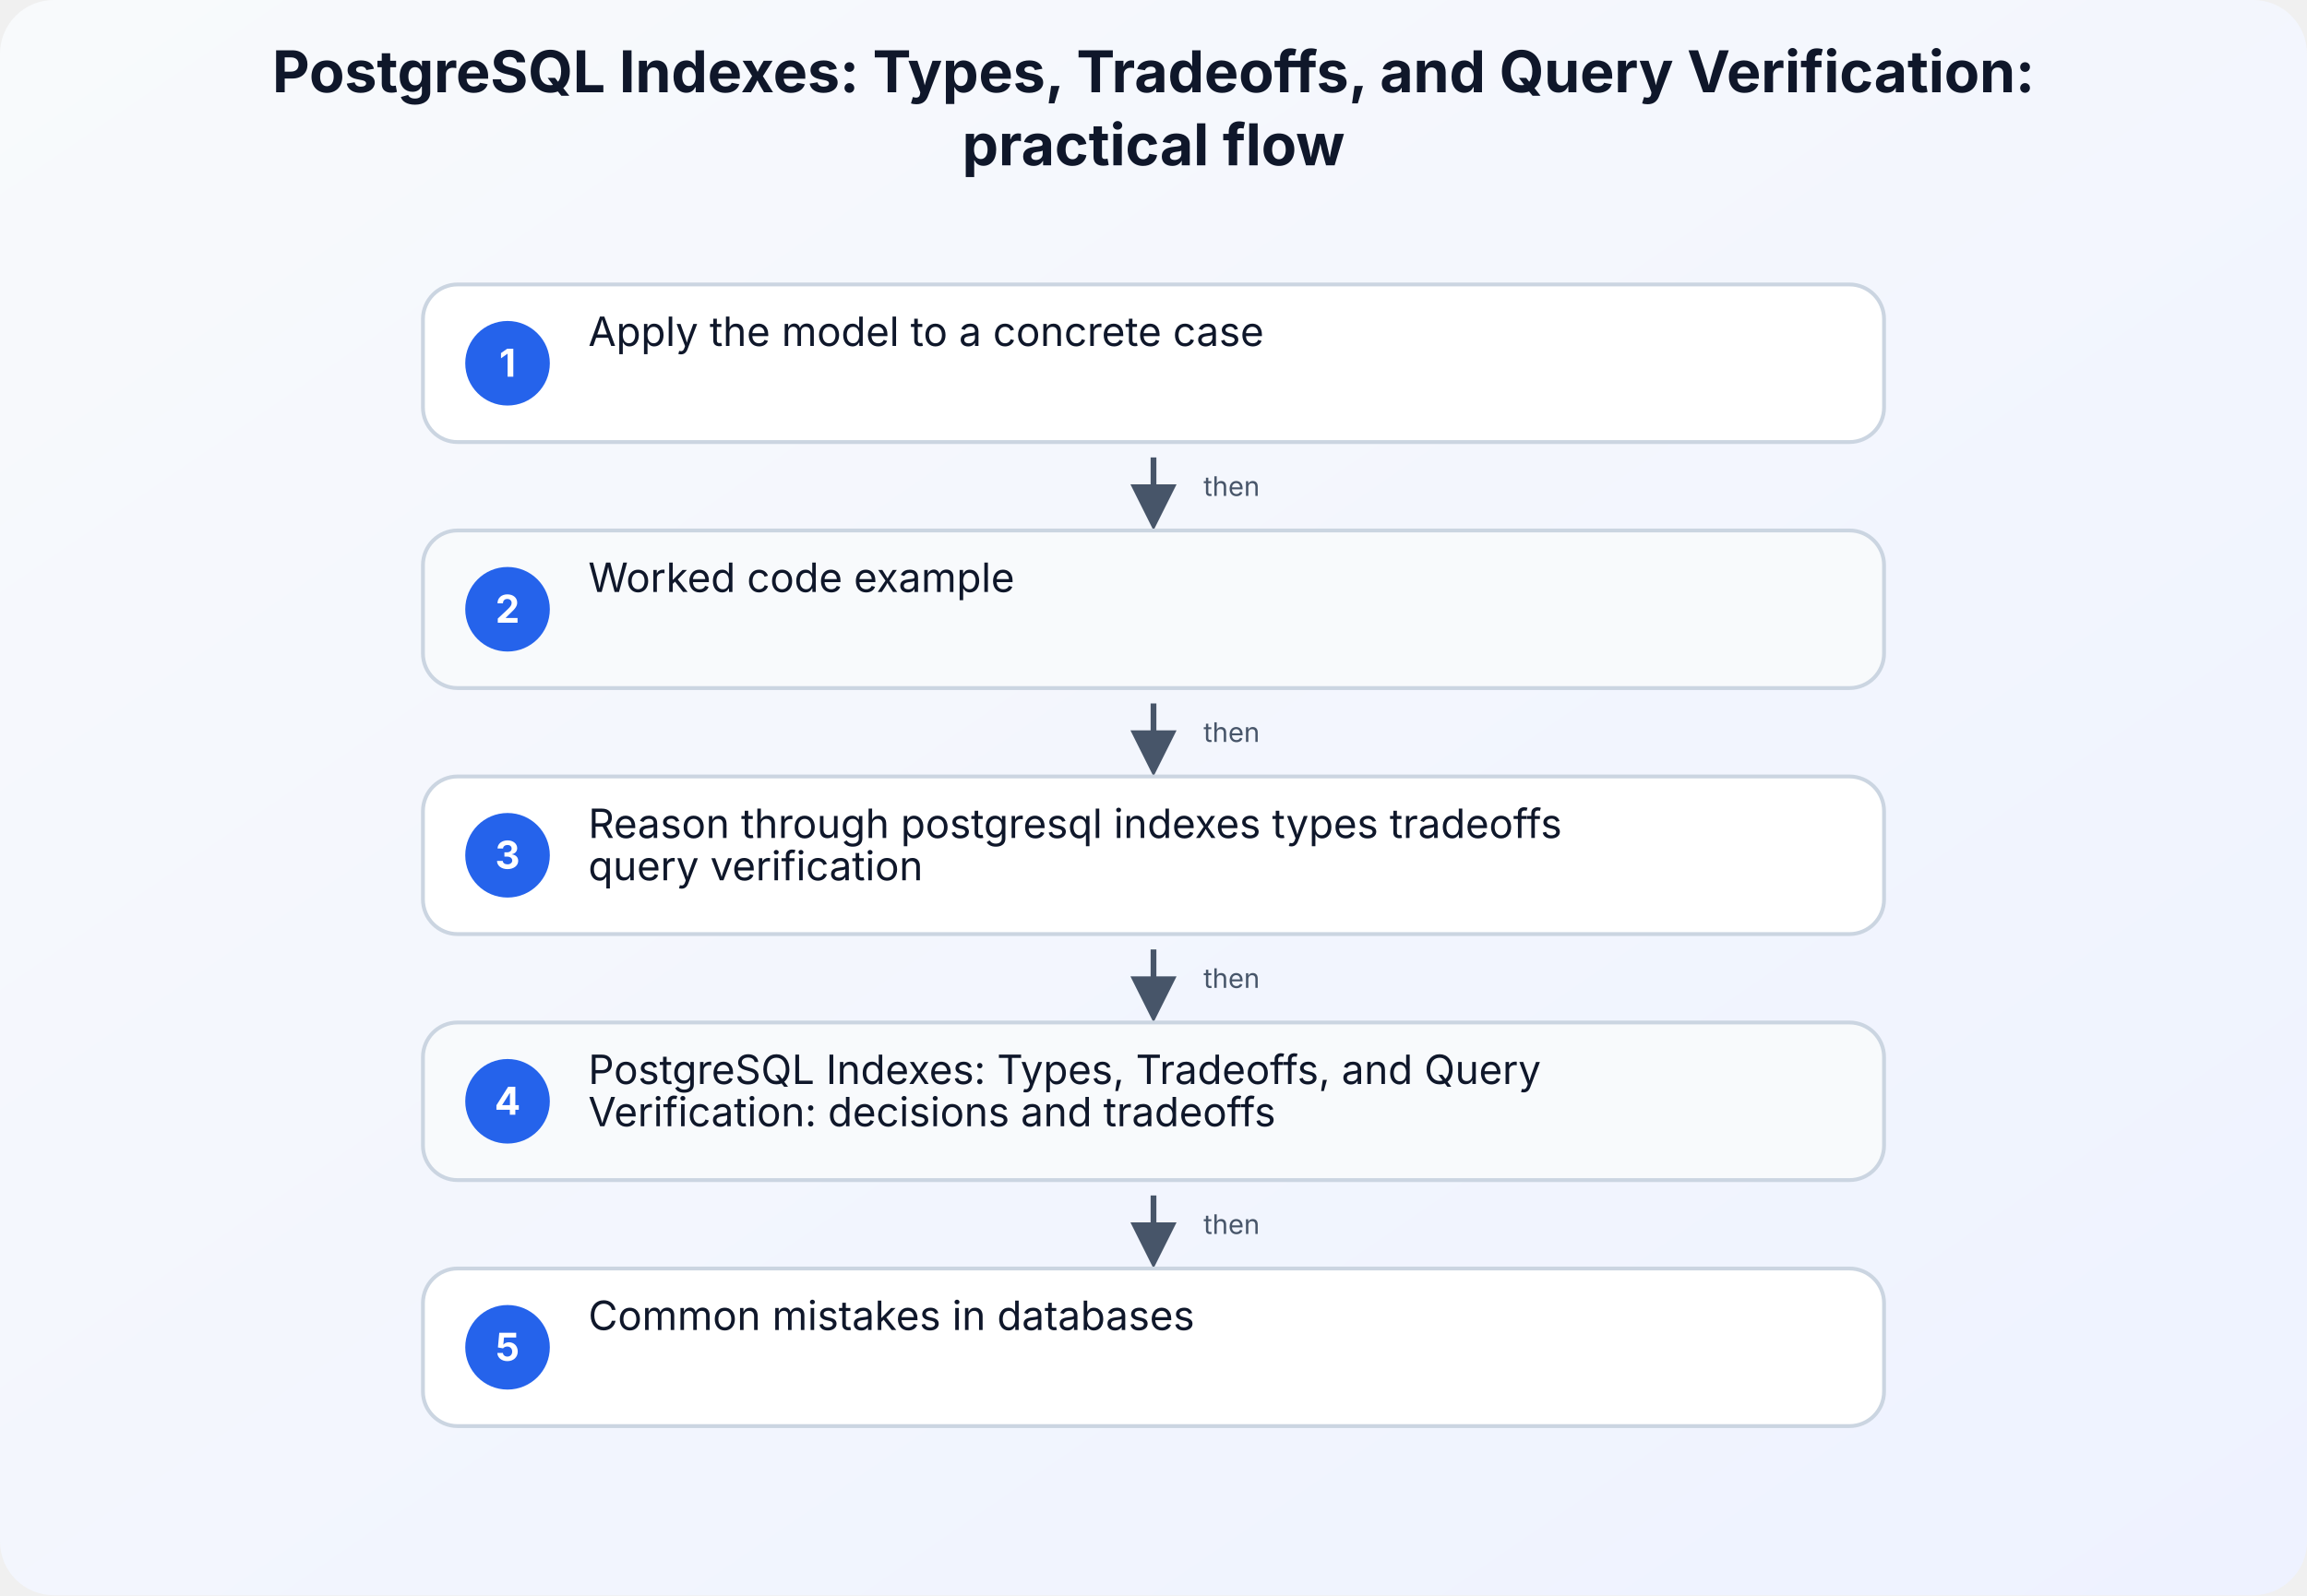
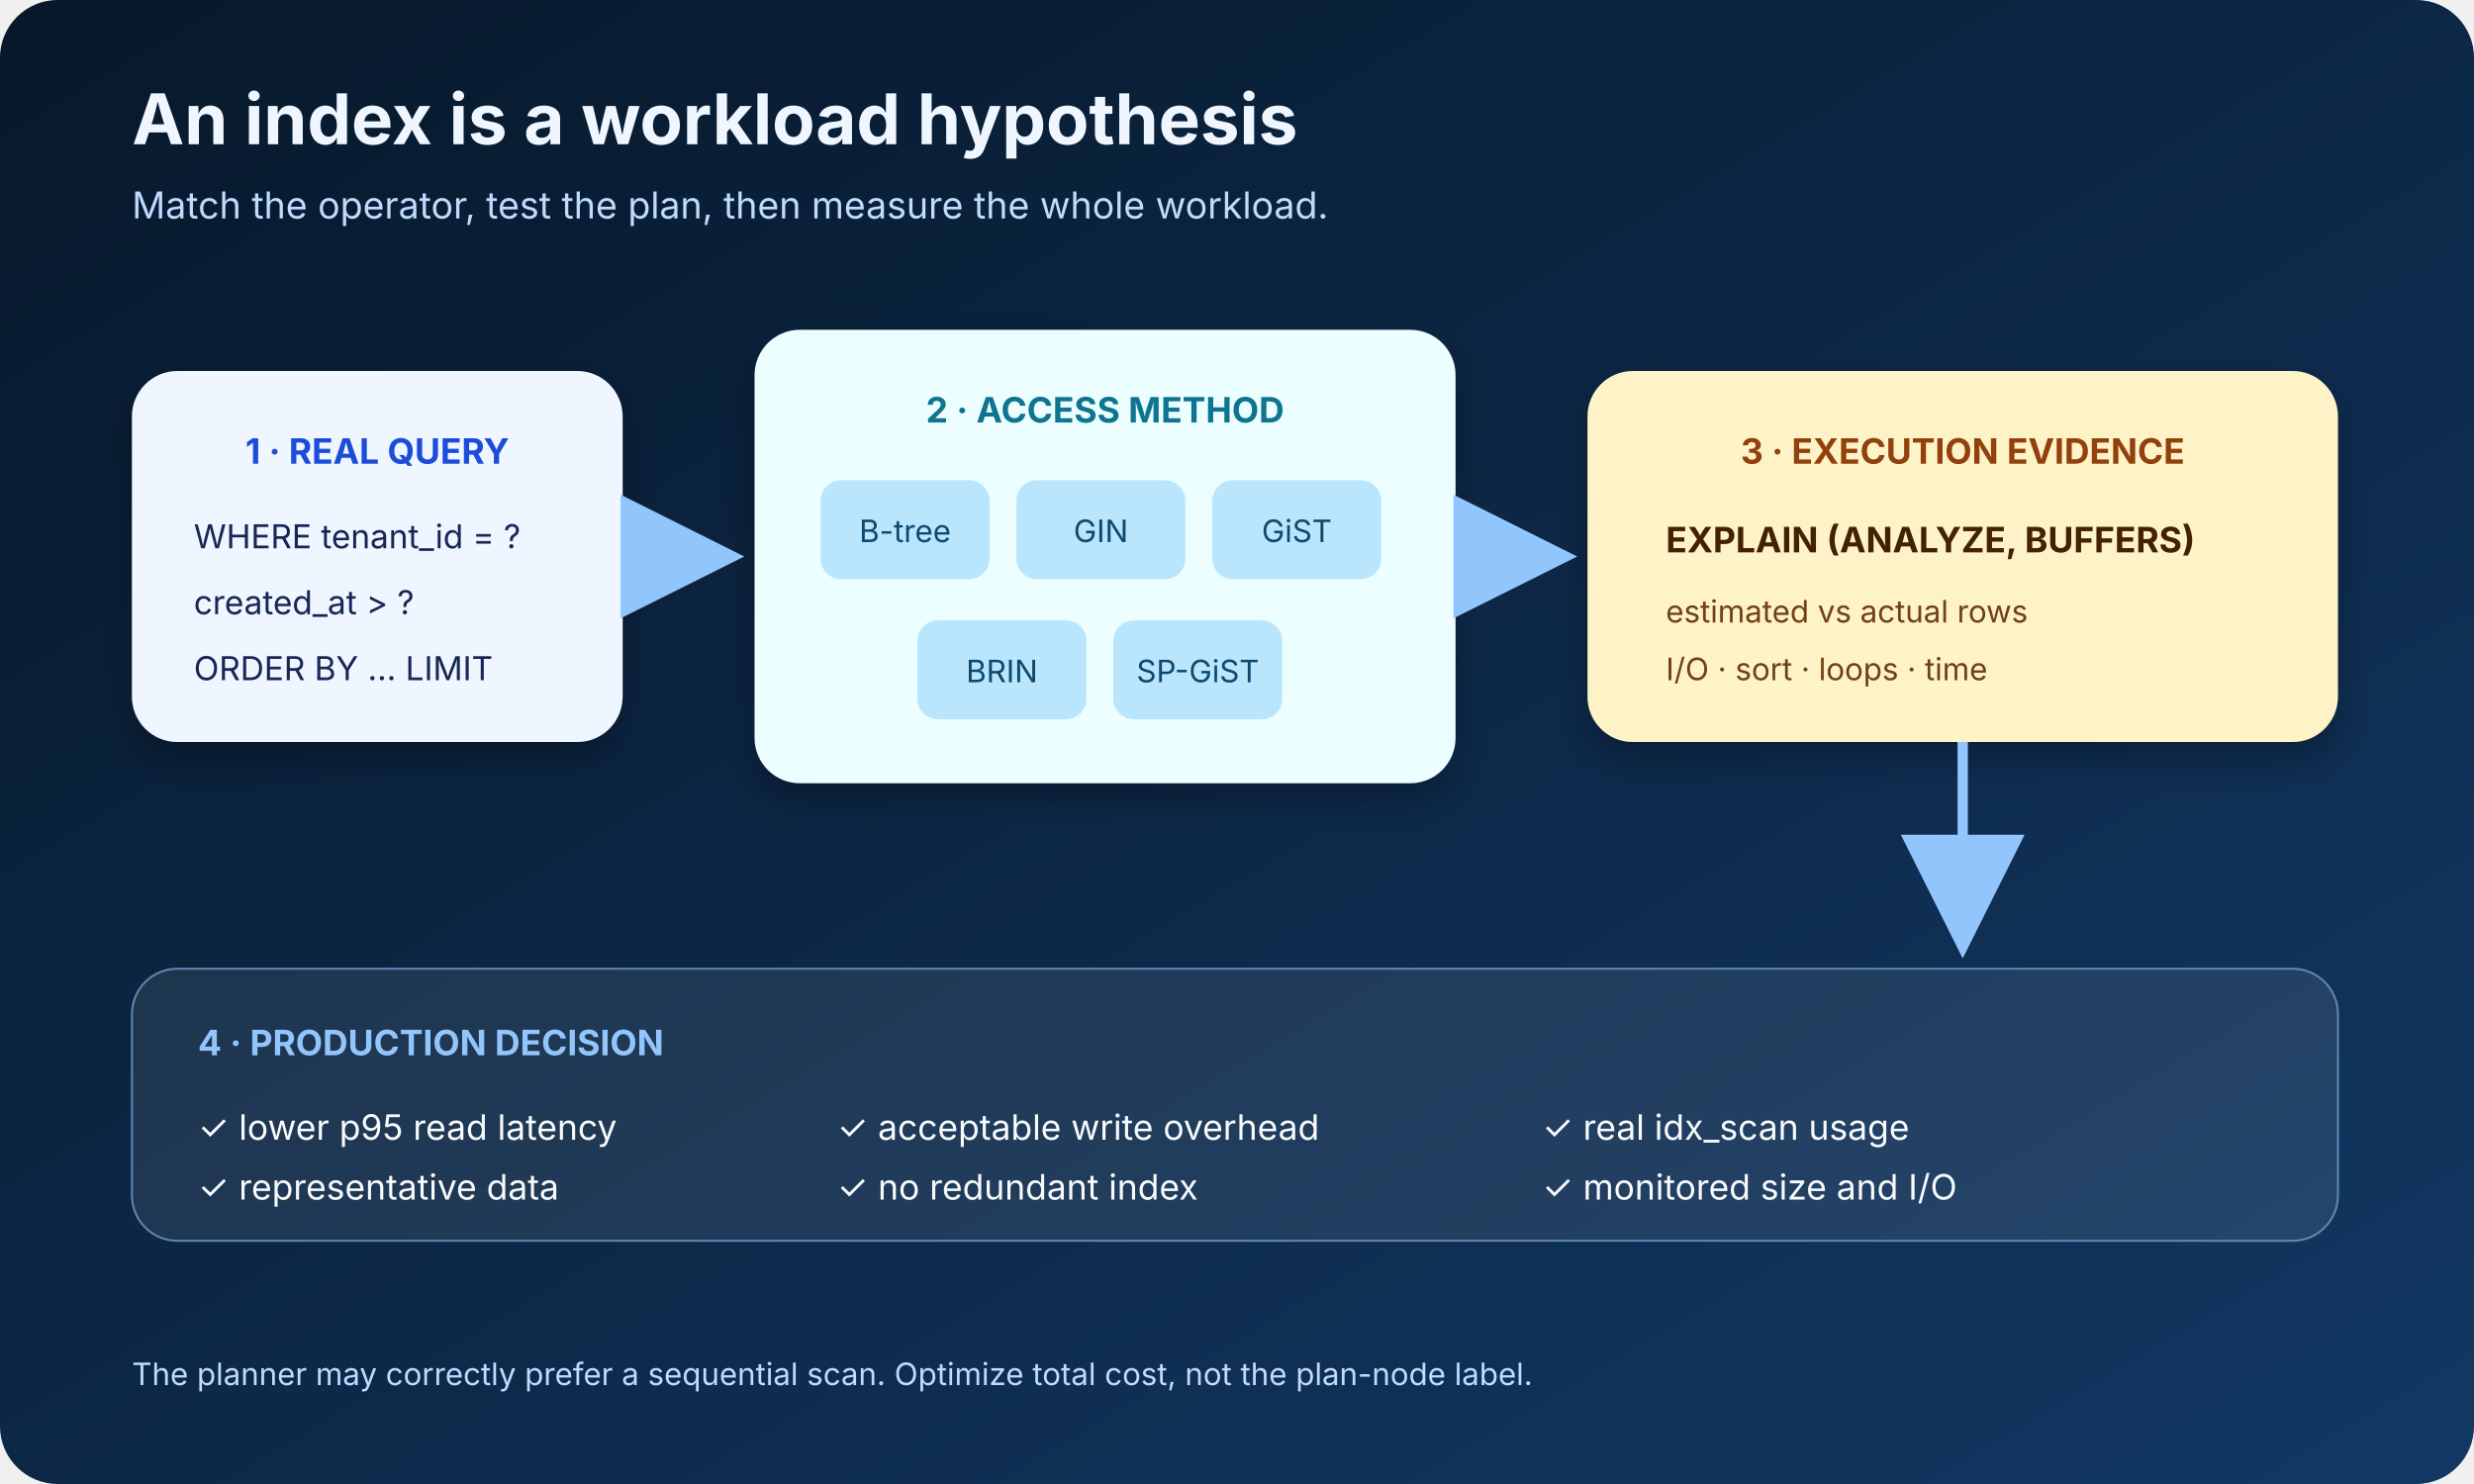
- <svg xmlns="http://www.w3.org/2000/svg" width="1200" height="830" viewBox="0 0 1200 830" role="img" aria-labelledby="title desc" data-text-collision-check="strict">
+ <svg xmlns="http://www.w3.org/2000/svg" width="1200" height="720" viewBox="0 0 1200 720" role="img" aria-labelledby="title desc" data-text-collision-check="strict">
  <defs>
-     <linearGradient id="bg" x1="0" x2="1" y1="0" y2="1">
-       <stop offset="0" stop-color="#f8fafc" />
-       <stop offset="1" stop-color="#eef2ff" />
+     <linearGradient id="bg" x1="0" y1="0" x2="1" y2="1">
+       <stop stop-color="#07182a" />
+       <stop offset="1" stop-color="#123864" />
    </linearGradient>
-     <marker id="arrow" markerWidth="12" markerHeight="12" refX="6" refY="6" orient="auto">
-       <path d="M2,2 L10,6 L2,10 z" fill="#475569" />
+     <marker id="a" markerWidth="12" markerHeight="12" refX="10" refY="6" orient="auto">
+       <path d="M0 0 L12 6 L0 12 Z" fill="#93c5fd" />
    </marker>
+     <filter id="shadow">
+       <feDropShadow dx="0" dy="8" stdDeviation="9" flood-opacity=".3" />
+     </filter>
  </defs>
-   <rect width="1200" height="100%" rx="28" fill="url(#bg)" />
-   <text x="600.0" y="48" text-anchor="middle" font-family="Inter, Arial, sans-serif" font-size="30" font-weight="700" fill="#0f172a">PostgreSQL Indexes: Types, Tradeoffs, and Query Verification:</text>
-   <text x="600.0" y="86" text-anchor="middle" font-family="Inter, Arial, sans-serif" font-size="30" font-weight="700" fill="#0f172a">practical flow</text>
-   <rect x="220" y="148" width="760" height="82" rx="18" fill="#ffffff" stroke="#cbd5e1" stroke-width="2" />
-   <circle cx="264" cy="189.0" r="22" fill="#2563eb" />
-   <text x="264" y="196.0" text-anchor="middle" font-family="Inter, Arial, sans-serif" font-size="20" font-weight="700" fill="#ffffff">1</text>
-   <text x="306" y="180" font-family="Inter, Arial, sans-serif" font-size="21" fill="#0f172a">Apply the model to a concrete case</text>
-   <line x1="600" y1="238" x2="600" y2="264" stroke="#475569" stroke-width="3" marker-end="url(#arrow)" />
-   <rect x="220" y="276" width="760" height="82" rx="18" fill="#f8fafc" stroke="#cbd5e1" stroke-width="2" />
-   <circle cx="264" cy="317.0" r="22" fill="#2563eb" />
-   <text x="264" y="324.0" text-anchor="middle" font-family="Inter, Arial, sans-serif" font-size="20" font-weight="700" fill="#ffffff">2</text>
-   <text x="306" y="308" font-family="Inter, Arial, sans-serif" font-size="21" fill="#0f172a">Worked code example</text>
-   <line x1="600" y1="366" x2="600" y2="392" stroke="#475569" stroke-width="3" marker-end="url(#arrow)" />
-   <rect x="220" y="404" width="760" height="82" rx="18" fill="#ffffff" stroke="#cbd5e1" stroke-width="2" />
-   <circle cx="264" cy="445.0" r="22" fill="#2563eb" />
-   <text x="264" y="452.0" text-anchor="middle" font-family="Inter, Arial, sans-serif" font-size="20" font-weight="700" fill="#ffffff">3</text>
-   <text x="306" y="436" font-family="Inter, Arial, sans-serif" font-size="21" fill="#0f172a">Reason through postgresql indexes types tradeoffs</text>
-   <text x="306" y="458" font-family="Inter, Arial, sans-serif" font-size="21" fill="#0f172a">query verification</text>
-   <line x1="600" y1="494" x2="600" y2="520" stroke="#475569" stroke-width="3" marker-end="url(#arrow)" />
-   <rect x="220" y="532" width="760" height="82" rx="18" fill="#f8fafc" stroke="#cbd5e1" stroke-width="2" />
-   <circle cx="264" cy="573.0" r="22" fill="#2563eb" />
-   <text x="264" y="580.0" text-anchor="middle" font-family="Inter, Arial, sans-serif" font-size="20" font-weight="700" fill="#ffffff">4</text>
-   <text x="306" y="564" font-family="Inter, Arial, sans-serif" font-size="21" fill="#0f172a">PostgreSQL Indexes: Types, Tradeoffs, and Query</text>
-   <text x="306" y="586" font-family="Inter, Arial, sans-serif" font-size="21" fill="#0f172a">Verification: decisions and tradeoffs</text>
-   <line x1="600" y1="622" x2="600" y2="648" stroke="#475569" stroke-width="3" marker-end="url(#arrow)" />
-   <rect x="220" y="660" width="760" height="82" rx="18" fill="#ffffff" stroke="#cbd5e1" stroke-width="2" />
-   <circle cx="264" cy="701.0" r="22" fill="#2563eb" />
-   <text x="264" y="708.0" text-anchor="middle" font-family="Inter, Arial, sans-serif" font-size="20" font-weight="700" fill="#ffffff">5</text>
-   <text x="306" y="692" font-family="Inter, Arial, sans-serif" font-size="21" fill="#0f172a">Common mistakes in databases</text>
-   <text x="626.0" y="258.0" font-family="Inter, Arial, sans-serif" font-size="14" fill="#475569">then</text>
-   <text x="626.0" y="386.0" font-family="Inter, Arial, sans-serif" font-size="14" fill="#475569">then</text>
-   <text x="626.0" y="514.0" font-family="Inter, Arial, sans-serif" font-size="14" fill="#475569">then</text>
-   <text x="626.0" y="642.0" font-family="Inter, Arial, sans-serif" font-size="14" fill="#475569">then</text>
+   <rect width="1200" height="720" rx="28" fill="url(#bg)" />
+   <text x="64" y="70" font-family="Inter,Arial,sans-serif" font-size="34" font-weight="700" fill="#eff6ff">An index is a workload hypothesis</text>
+   <text x="64" y="106" font-family="Inter,Arial,sans-serif" font-size="18" fill="#bfdbfe">Match the operator, test the plan, then measure the whole workload.</text>
+   <g font-family="Inter,Arial,sans-serif" filter="url(#shadow)">
+     <rect x="64" y="180" width="238" height="180" rx="22" fill="#eff6ff" />
+     <text x="183" y="225" text-anchor="middle" font-size="17" font-weight="700" fill="#1d4ed8">1 · REAL QUERY</text>
+     <text x="94" y="266" font-size="16" fill="#172554">WHERE tenant_id = ?</text>
+     <text x="94" y="298" font-size="16" fill="#172554">created_at &gt; ?</text>
+     <text x="94" y="330" font-size="16" fill="#172554">ORDER BY ... LIMIT</text>
+     <rect x="366" y="160" width="340" height="220" rx="22" fill="#ecfeff" />
+     <text x="536" y="205" text-anchor="middle" font-size="17" font-weight="700" fill="#0e7490">2 · ACCESS METHOD</text>
+     <g font-size="15" text-anchor="middle">
+       <rect x="398" y="233" width="82" height="48" rx="10" fill="#bae6fd" />
+       <text x="439" y="263" fill="#0c4a6e">B-tree</text>
+       <rect x="493" y="233" width="82" height="48" rx="10" fill="#bae6fd" />
+       <text x="534" y="263" fill="#0c4a6e">GIN</text>
+       <rect x="588" y="233" width="82" height="48" rx="10" fill="#bae6fd" />
+       <text x="629" y="263" fill="#0c4a6e">GiST</text>
+       <rect x="445" y="301" width="82" height="48" rx="10" fill="#bae6fd" />
+       <text x="486" y="331" fill="#0c4a6e">BRIN</text>
+       <rect x="540" y="301" width="82" height="48" rx="10" fill="#bae6fd" />
+       <text x="581" y="331" fill="#0c4a6e">SP-GiST</text>
+     </g>
+     <rect x="770" y="180" width="364" height="180" rx="22" fill="#fef3c7" />
+     <text x="952" y="225" text-anchor="middle" font-size="17" font-weight="700" fill="#92400e">3 · EXECUTION EVIDENCE</text>
+     <text x="808" y="268" font-size="17" font-weight="700" fill="#422006">EXPLAIN (ANALYZE, BUFFERS)</text>
+     <text x="808" y="302" font-size="15" fill="#713f12">estimated vs actual rows</text>
+     <text x="808" y="330" font-size="15" fill="#713f12">I/O · sort · loops · time</text>
+   </g>
+   <path d="M302 270 H351" stroke="#93c5fd" stroke-width="5" marker-end="url(#a)" />
+   <path d="M706 270 H755" stroke="#93c5fd" stroke-width="5" marker-end="url(#a)" />
+   <rect x="64" y="470" width="1070" height="132" rx="22" fill="#ffffff" fill-opacity=".08" stroke="#5c86b0" />
+   <text x="96" y="512" font-family="Inter,Arial,sans-serif" font-size="17" font-weight="700" fill="#93c5fd">4 · PRODUCTION DECISION</text>
+   <g font-family="Inter,Arial,sans-serif" font-size="17" fill="#f8fafc">
+     <text x="96" y="553">✓ lower p95 read latency</text>
+     <text x="406" y="553">✓ acceptable write overhead</text>
+     <text x="748" y="553">✓ real idx_scan usage</text>
+     <text x="96" y="582">✓ representative data</text>
+     <text x="406" y="582">✓ no redundant index</text>
+     <text x="748" y="582">✓ monitored size and I/O</text>
+   </g>
+   <path d="M952 360 V455" stroke="#93c5fd" stroke-width="5" marker-end="url(#a)" />
+   <text x="64" y="672" font-family="Inter,Arial,sans-serif" font-size="15" fill="#bfdbfe">The planner may correctly prefer a sequential scan. Optimize total cost, not the plan-node label.</text>
</svg>
